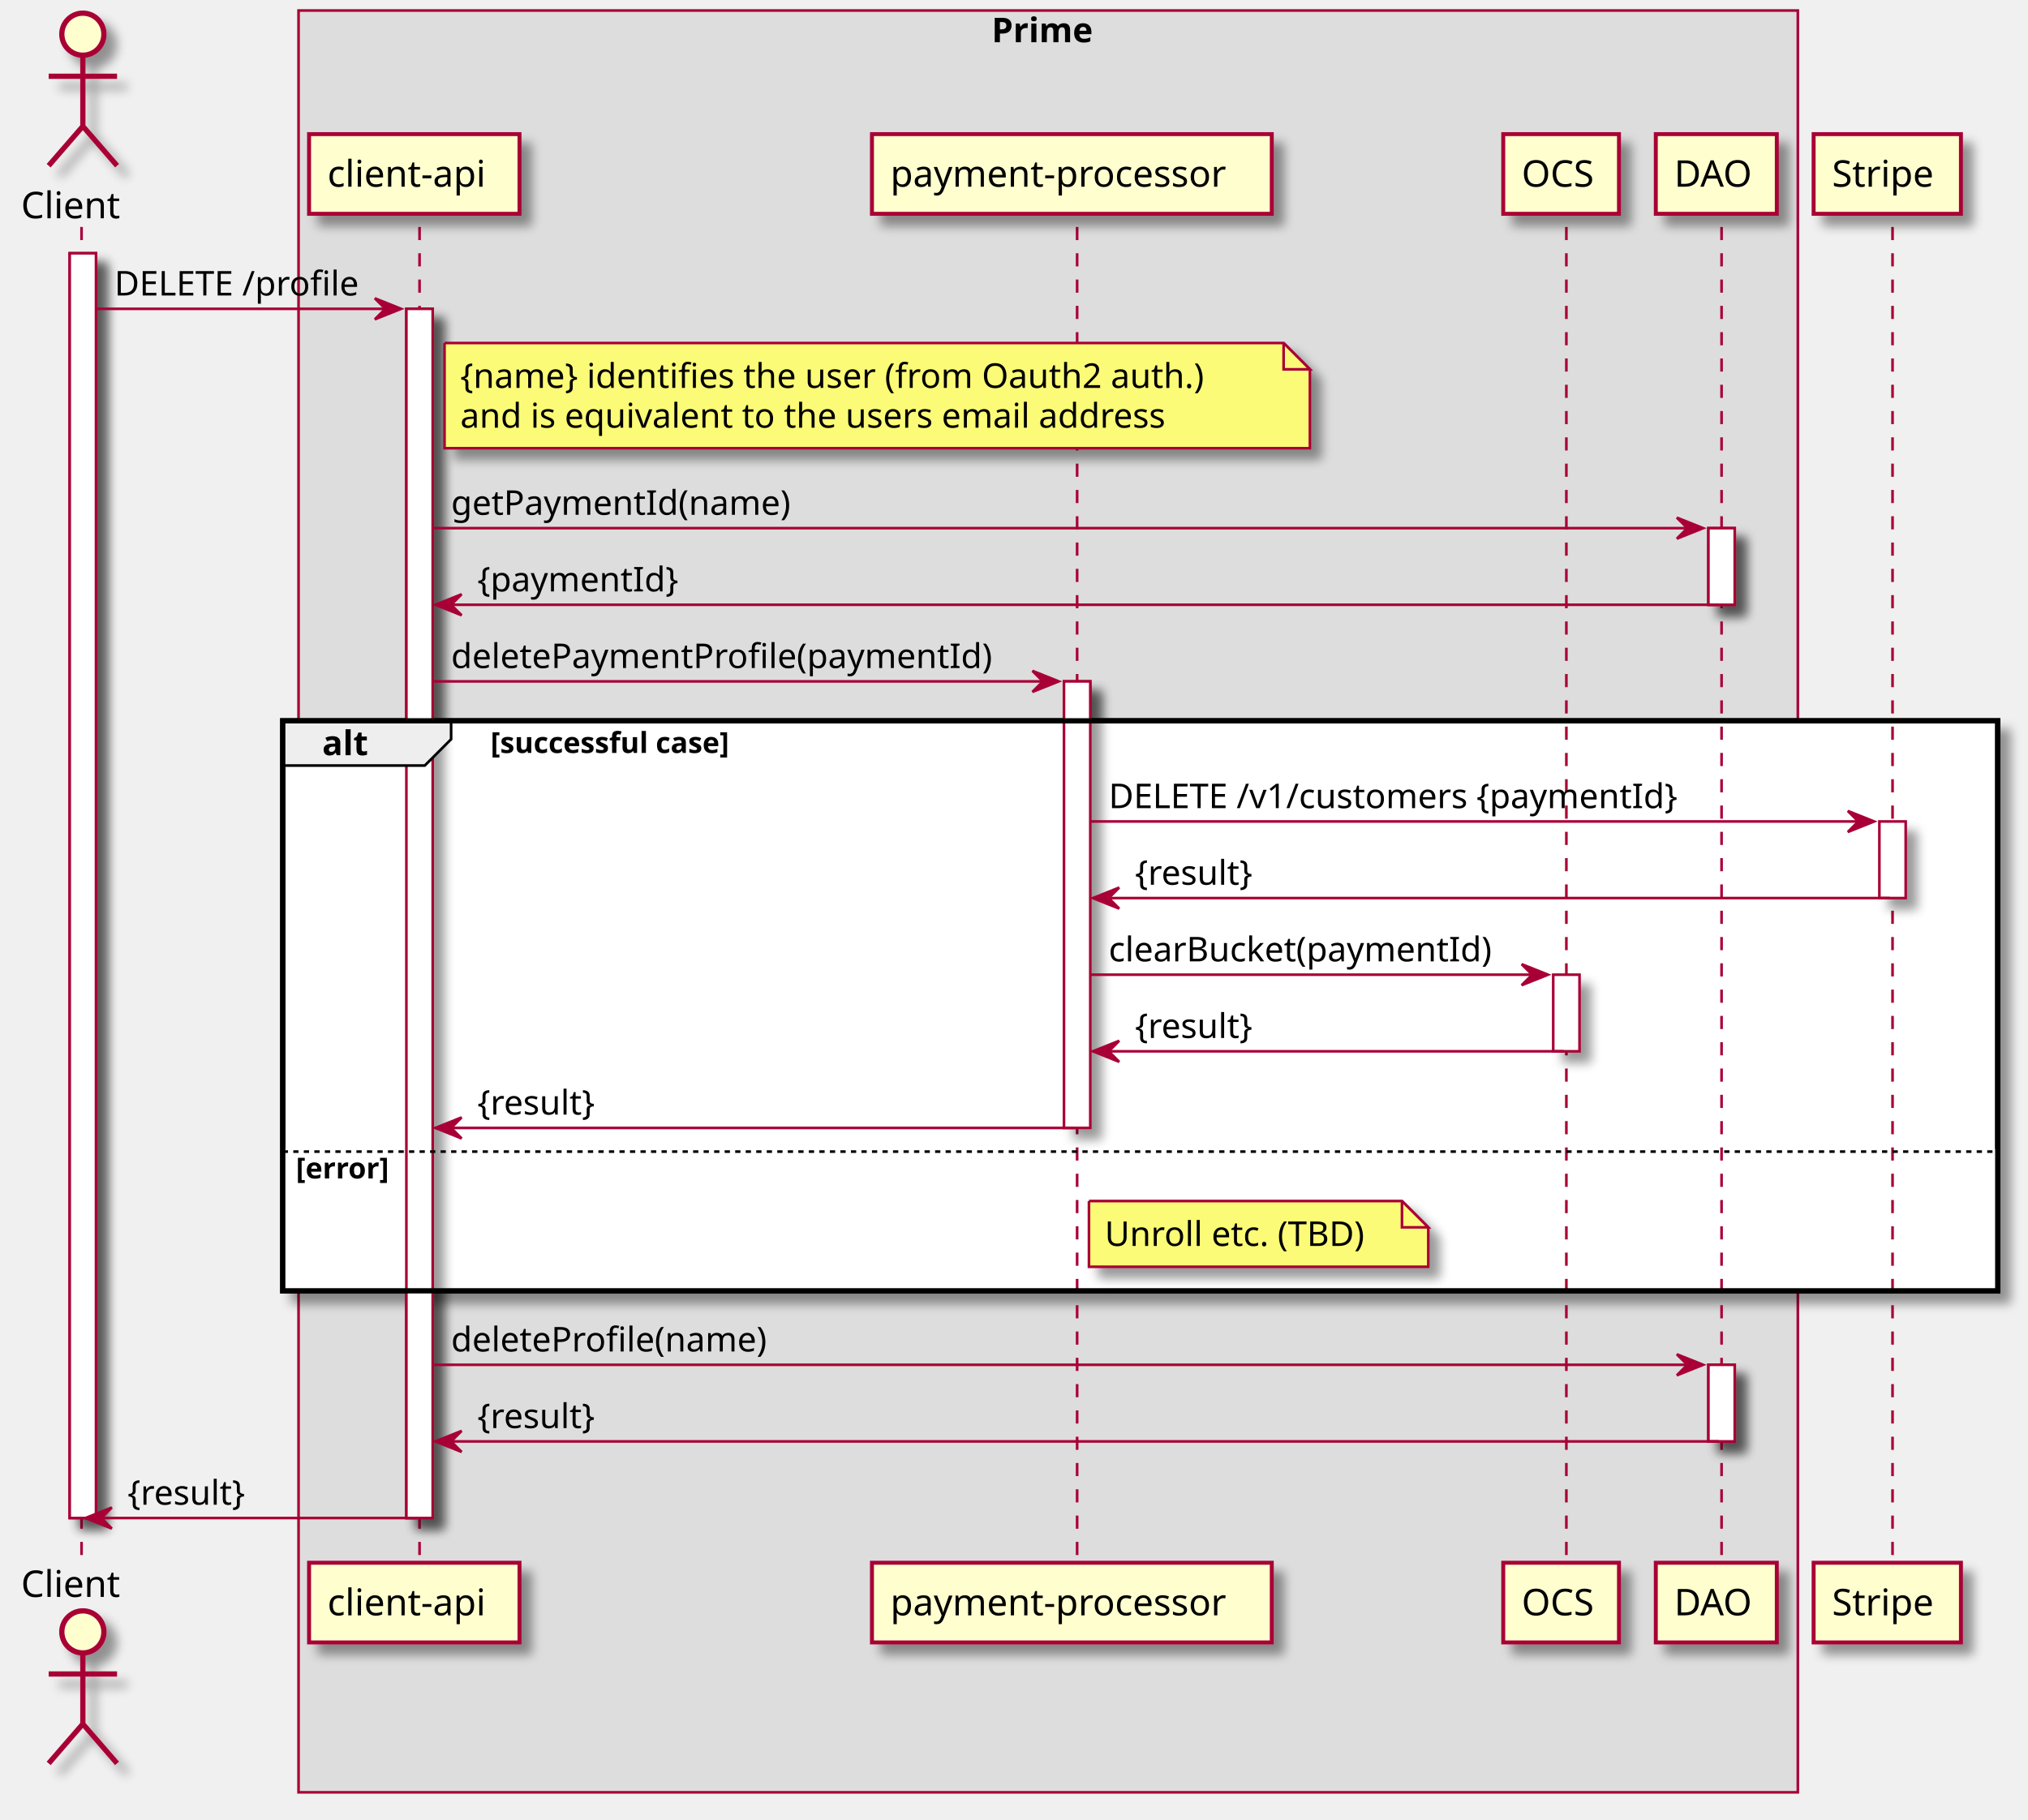
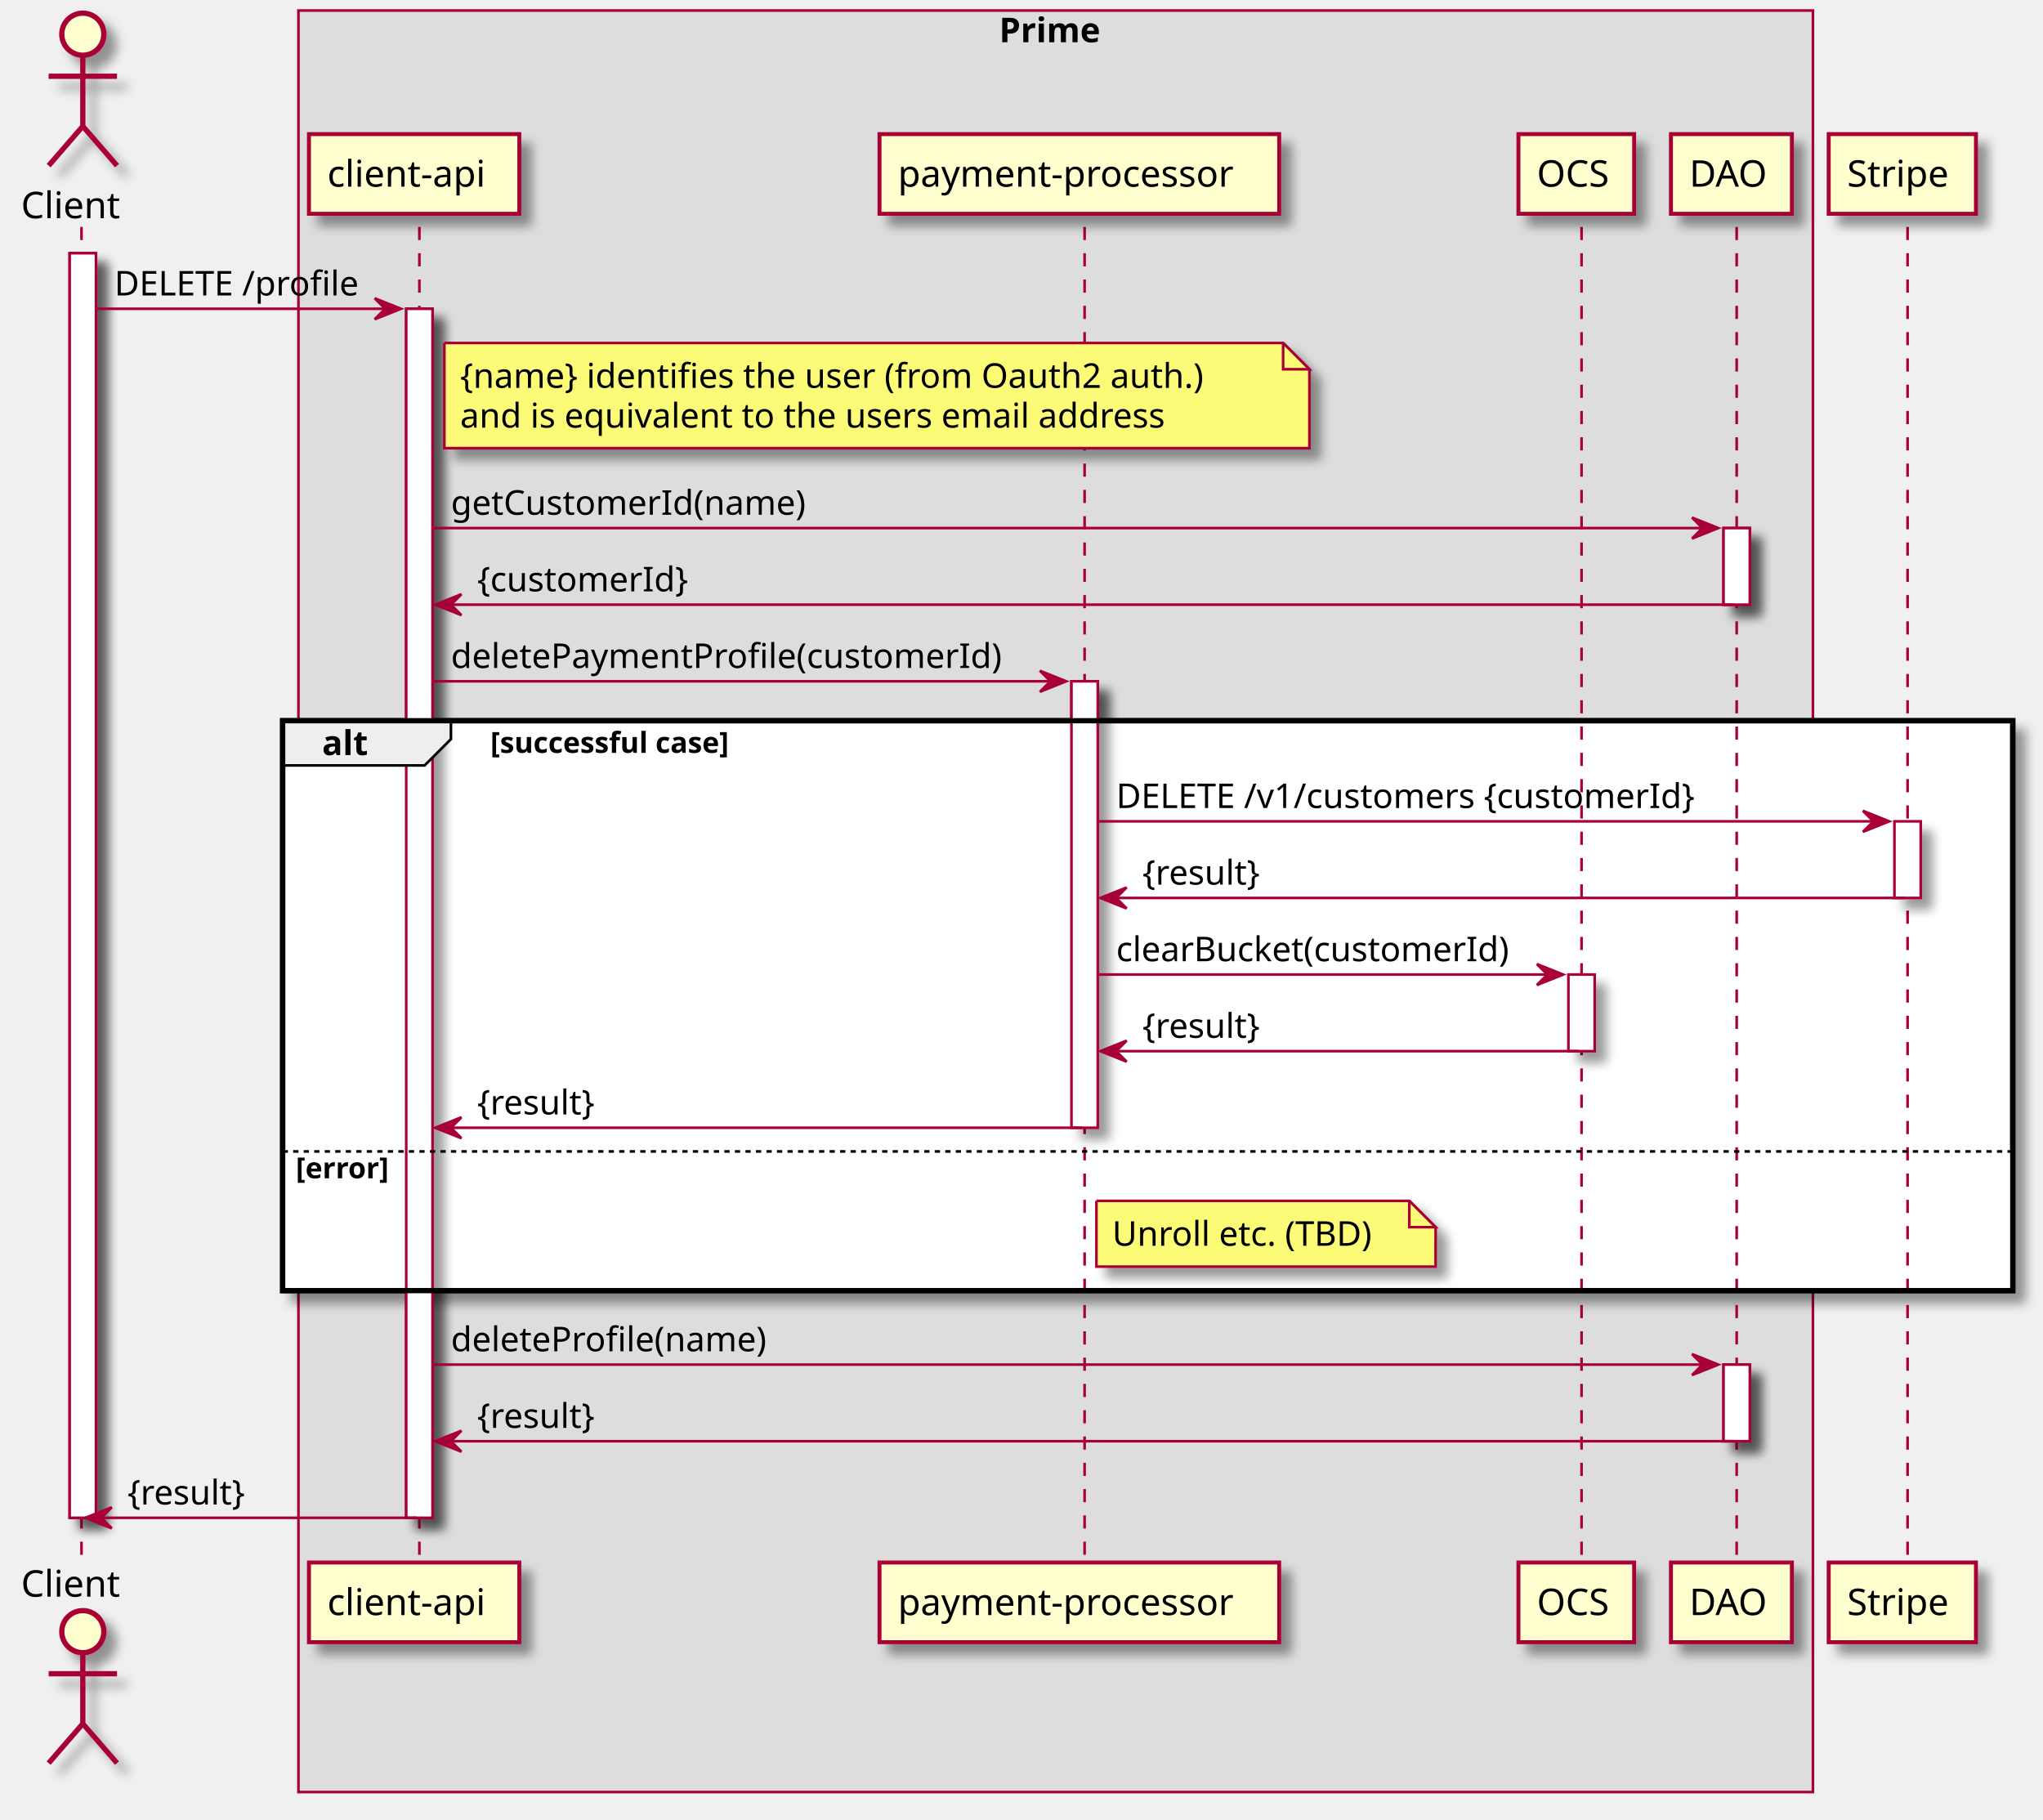
- <svg xmlns="http://www.w3.org/2000/svg" contentScriptType="application/ecmascript" contentStyleType="text/css" height="692px" preserveAspectRatio="none" style="width:771px;height:692px;" version="1.1" viewBox="0 0 771 692" width="771px" zoomAndPan="magnify">
+ <svg xmlns="http://www.w3.org/2000/svg" contentScriptType="application/ecmascript" contentStyleType="text/css" height="692px" preserveAspectRatio="none" style="width:777px;height:692px;" version="1.1" viewBox="0 0 777 692" width="777px" zoomAndPan="magnify">
  <defs>
-     <filter height="300%" id="fdxu65uguuzd2" width="300%" x="-1" y="-1">
+     <filter height="300%" id="f16u8gwu4nd5pc" width="300%" x="-1" y="-1">
      <feGaussianBlur result="blurOut" stdDeviation="2.0" />
      <feColorMatrix in="blurOut" result="blurOut2" type="matrix" values="0 0 0 0 0 0 0 0 0 0 0 0 0 0 0 0 0 0 .4 0" />
      <feOffset dx="4.0" dy="4.0" in="blurOut2" result="blurOut3" />
      <feBlend in="SourceGraphic" in2="blurOut3" mode="normal" />
    </filter>
  </defs>
  <g>
-     <rect fill="#DDDDDD" height="677.523" style="stroke: #A80036; stroke-width: 1.0;" width="570" x="113.5" y="4" />
-     <text fill="#000000" font-family="sans-serif" font-size="13" font-weight="bold" lengthAdjust="spacingAndGlyphs" textLength="43" x="377" y="16.067">Prime</text>
-     <rect fill="#FFFFFF" filter="url(#fdxu65uguuzd2)" height="480.93" style="stroke: #A80036; stroke-width: 1.0;" width="10" x="26.5" y="96.297" />
-     <rect fill="#FFFFFF" filter="url(#fdxu65uguuzd2)" height="459.797" style="stroke: #A80036; stroke-width: 1.0;" width="10" x="154.5" y="117.43" />
-     <rect fill="#FFFFFF" filter="url(#fdxu65uguuzd2)" height="169.797" style="stroke: #A80036; stroke-width: 1.0;" width="10" x="404.5" y="259.094" />
-     <rect fill="#FFFFFF" filter="url(#fdxu65uguuzd2)" height="29.133" style="stroke: #A80036; stroke-width: 1.0;" width="10" x="590.5" y="370.625" />
-     <rect fill="#FFFFFF" filter="url(#fdxu65uguuzd2)" height="29.133" style="stroke: #A80036; stroke-width: 1.0;" width="10" x="649.5" y="200.828" />
-     <rect fill="#FFFFFF" filter="url(#fdxu65uguuzd2)" height="29.133" style="stroke: #A80036; stroke-width: 1.0;" width="10" x="649.5" y="518.961" />
-     <rect fill="#FFFFFF" filter="url(#fdxu65uguuzd2)" height="29.133" style="stroke: #A80036; stroke-width: 1.0;" width="10" x="714.5" y="312.359" />
-     <rect fill="#FFFFFF" filter="url(#fdxu65uguuzd2)" height="216.734" style="stroke: #000000; stroke-width: 2.0;" width="652" x="107.5" y="274.094" />
-     <rect fill="#FFFFFF" height="53.938" style="stroke: none; stroke-width: 1.0;" width="652" x="107.5" y="436.891" />
+     <rect fill="#DDDDDD" height="677.523" style="stroke: #A80036; stroke-width: 1.0;" width="576" x="113.5" y="4" />
+     <text fill="#000000" font-family="sans-serif" font-size="13" font-weight="bold" lengthAdjust="spacingAndGlyphs" textLength="43" x="380" y="16.067">Prime</text>
+     <rect fill="#FFFFFF" filter="url(#f16u8gwu4nd5pc)" height="480.93" style="stroke: #A80036; stroke-width: 1.0;" width="10" x="26.5" y="96.297" />
+     <rect fill="#FFFFFF" filter="url(#f16u8gwu4nd5pc)" height="459.797" style="stroke: #A80036; stroke-width: 1.0;" width="10" x="154.5" y="117.43" />
+     <rect fill="#FFFFFF" filter="url(#f16u8gwu4nd5pc)" height="169.797" style="stroke: #A80036; stroke-width: 1.0;" width="10" x="407.5" y="259.094" />
+     <rect fill="#FFFFFF" filter="url(#f16u8gwu4nd5pc)" height="29.133" style="stroke: #A80036; stroke-width: 1.0;" width="10" x="596.5" y="370.625" />
+     <rect fill="#FFFFFF" filter="url(#f16u8gwu4nd5pc)" height="29.133" style="stroke: #A80036; stroke-width: 1.0;" width="10" x="655.5" y="200.828" />
+     <rect fill="#FFFFFF" filter="url(#f16u8gwu4nd5pc)" height="29.133" style="stroke: #A80036; stroke-width: 1.0;" width="10" x="655.5" y="518.961" />
+     <rect fill="#FFFFFF" filter="url(#f16u8gwu4nd5pc)" height="29.133" style="stroke: #A80036; stroke-width: 1.0;" width="10" x="720.5" y="312.359" />
+     <rect fill="#FFFFFF" filter="url(#f16u8gwu4nd5pc)" height="216.734" style="stroke: #000000; stroke-width: 2.0;" width="658" x="107.5" y="274.094" />
+     <rect fill="#FFFFFF" height="53.938" style="stroke: none; stroke-width: 1.0;" width="658" x="107.5" y="436.891" />
    <line style="stroke: #A80036; stroke-width: 1.0; stroke-dasharray: 5.0,5.0;" x1="31" x2="31" y1="86.297" y2="595.227" />
    <line style="stroke: #A80036; stroke-width: 1.0; stroke-dasharray: 5.0,5.0;" x1="159.5" x2="159.5" y1="86.297" y2="595.227" />
-     <line style="stroke: #A80036; stroke-width: 1.0; stroke-dasharray: 5.0,5.0;" x1="409.5" x2="409.5" y1="86.297" y2="595.227" />
-     <line style="stroke: #A80036; stroke-width: 1.0; stroke-dasharray: 5.0,5.0;" x1="595.5" x2="595.5" y1="86.297" y2="595.227" />
-     <line style="stroke: #A80036; stroke-width: 1.0; stroke-dasharray: 5.0,5.0;" x1="654.5" x2="654.5" y1="86.297" y2="595.227" />
-     <line style="stroke: #A80036; stroke-width: 1.0; stroke-dasharray: 5.0,5.0;" x1="719.5" x2="719.5" y1="86.297" y2="595.227" />
+     <line style="stroke: #A80036; stroke-width: 1.0; stroke-dasharray: 5.0,5.0;" x1="412.5" x2="412.5" y1="86.297" y2="595.227" />
+     <line style="stroke: #A80036; stroke-width: 1.0; stroke-dasharray: 5.0,5.0;" x1="601.5" x2="601.5" y1="86.297" y2="595.227" />
+     <line style="stroke: #A80036; stroke-width: 1.0; stroke-dasharray: 5.0,5.0;" x1="660.5" x2="660.5" y1="86.297" y2="595.227" />
+     <line style="stroke: #A80036; stroke-width: 1.0; stroke-dasharray: 5.0,5.0;" x1="725.5" x2="725.5" y1="86.297" y2="595.227" />
    <text fill="#000000" font-family="sans-serif" font-size="14" lengthAdjust="spacingAndGlyphs" textLength="41" x="8" y="82.995">Client</text>
-     <ellipse cx="31.5" cy="13" fill="#FEFECE" filter="url(#fdxu65uguuzd2)" rx="8" ry="8" style="stroke: #A80036; stroke-width: 2.0;" />
-     <path d="M31.5,21 L31.5,48 M18.5,29 L44.5,29 M31.5,48 L18.5,63 M31.5,48 L44.5,63 " fill="none" filter="url(#fdxu65uguuzd2)" style="stroke: #A80036; stroke-width: 2.0;" />
+     <ellipse cx="31.5" cy="13" fill="#FEFECE" filter="url(#f16u8gwu4nd5pc)" rx="8" ry="8" style="stroke: #A80036; stroke-width: 2.0;" />
+     <path d="M31.5,21 L31.5,48 M18.5,29 L44.5,29 M31.5,48 L18.5,63 M31.5,48 L44.5,63 " fill="none" filter="url(#f16u8gwu4nd5pc)" style="stroke: #A80036; stroke-width: 2.0;" />
    <text fill="#000000" font-family="sans-serif" font-size="14" lengthAdjust="spacingAndGlyphs" textLength="41" x="8" y="607.222">Client</text>
-     <ellipse cx="31.5" cy="620.523" fill="#FEFECE" filter="url(#fdxu65uguuzd2)" rx="8" ry="8" style="stroke: #A80036; stroke-width: 2.0;" />
-     <path d="M31.5,628.523 L31.5,655.523 M18.5,636.523 L44.5,636.523 M31.5,655.523 L18.5,670.523 M31.5,655.523 L44.5,670.523 " fill="none" filter="url(#fdxu65uguuzd2)" style="stroke: #A80036; stroke-width: 2.0;" />
-     <rect fill="#FEFECE" filter="url(#fdxu65uguuzd2)" height="30.297" style="stroke: #A80036; stroke-width: 1.5;" width="80" x="117.5" y="51" />
+     <ellipse cx="31.5" cy="620.523" fill="#FEFECE" filter="url(#f16u8gwu4nd5pc)" rx="8" ry="8" style="stroke: #A80036; stroke-width: 2.0;" />
+     <path d="M31.5,628.523 L31.5,655.523 M18.5,636.523 L44.5,636.523 M31.5,655.523 L18.5,670.523 M31.5,655.523 L44.5,670.523 " fill="none" filter="url(#f16u8gwu4nd5pc)" style="stroke: #A80036; stroke-width: 2.0;" />
+     <rect fill="#FEFECE" filter="url(#f16u8gwu4nd5pc)" height="30.297" style="stroke: #A80036; stroke-width: 1.5;" width="80" x="117.5" y="51" />
    <text fill="#000000" font-family="sans-serif" font-size="14" lengthAdjust="spacingAndGlyphs" textLength="66" x="124.5" y="70.995">client-api</text>
-     <rect fill="#FEFECE" filter="url(#fdxu65uguuzd2)" height="30.297" style="stroke: #A80036; stroke-width: 1.5;" width="80" x="117.5" y="594.227" />
+     <rect fill="#FEFECE" filter="url(#f16u8gwu4nd5pc)" height="30.297" style="stroke: #A80036; stroke-width: 1.5;" width="80" x="117.5" y="594.227" />
    <text fill="#000000" font-family="sans-serif" font-size="14" lengthAdjust="spacingAndGlyphs" textLength="66" x="124.5" y="614.222">client-api</text>
-     <rect fill="#FEFECE" filter="url(#fdxu65uguuzd2)" height="30.297" style="stroke: #A80036; stroke-width: 1.5;" width="152" x="331.5" y="51" />
-     <text fill="#000000" font-family="sans-serif" font-size="14" lengthAdjust="spacingAndGlyphs" textLength="138" x="338.5" y="70.995">payment-processor</text>
-     <rect fill="#FEFECE" filter="url(#fdxu65uguuzd2)" height="30.297" style="stroke: #A80036; stroke-width: 1.5;" width="152" x="331.5" y="594.227" />
-     <text fill="#000000" font-family="sans-serif" font-size="14" lengthAdjust="spacingAndGlyphs" textLength="138" x="338.5" y="614.222">payment-processor</text>
-     <rect fill="#FEFECE" filter="url(#fdxu65uguuzd2)" height="30.297" style="stroke: #A80036; stroke-width: 1.5;" width="44" x="571.5" y="51" />
-     <text fill="#000000" font-family="sans-serif" font-size="14" lengthAdjust="spacingAndGlyphs" textLength="30" x="578.5" y="70.995">OCS</text>
-     <rect fill="#FEFECE" filter="url(#fdxu65uguuzd2)" height="30.297" style="stroke: #A80036; stroke-width: 1.5;" width="44" x="571.5" y="594.227" />
-     <text fill="#000000" font-family="sans-serif" font-size="14" lengthAdjust="spacingAndGlyphs" textLength="30" x="578.5" y="614.222">OCS</text>
-     <rect fill="#FEFECE" filter="url(#fdxu65uguuzd2)" height="30.297" style="stroke: #A80036; stroke-width: 1.5;" width="46" x="629.5" y="51" />
-     <text fill="#000000" font-family="sans-serif" font-size="14" lengthAdjust="spacingAndGlyphs" textLength="32" x="636.5" y="70.995">DAO</text>
-     <rect fill="#FEFECE" filter="url(#fdxu65uguuzd2)" height="30.297" style="stroke: #A80036; stroke-width: 1.5;" width="46" x="629.5" y="594.227" />
-     <text fill="#000000" font-family="sans-serif" font-size="14" lengthAdjust="spacingAndGlyphs" textLength="32" x="636.5" y="614.222">DAO</text>
-     <rect fill="#FEFECE" filter="url(#fdxu65uguuzd2)" height="30.297" style="stroke: #A80036; stroke-width: 1.5;" width="56" x="689.5" y="51" />
-     <text fill="#000000" font-family="sans-serif" font-size="14" lengthAdjust="spacingAndGlyphs" textLength="42" x="696.5" y="70.995">Stripe</text>
-     <rect fill="#FEFECE" filter="url(#fdxu65uguuzd2)" height="30.297" style="stroke: #A80036; stroke-width: 1.5;" width="56" x="689.5" y="594.227" />
-     <text fill="#000000" font-family="sans-serif" font-size="14" lengthAdjust="spacingAndGlyphs" textLength="42" x="696.5" y="614.222">Stripe</text>
-     <rect fill="#FFFFFF" filter="url(#fdxu65uguuzd2)" height="480.93" style="stroke: #A80036; stroke-width: 1.0;" width="10" x="26.5" y="96.297" />
-     <rect fill="#FFFFFF" filter="url(#fdxu65uguuzd2)" height="459.797" style="stroke: #A80036; stroke-width: 1.0;" width="10" x="154.5" y="117.43" />
-     <rect fill="#FFFFFF" filter="url(#fdxu65uguuzd2)" height="169.797" style="stroke: #A80036; stroke-width: 1.0;" width="10" x="404.5" y="259.094" />
-     <rect fill="#FFFFFF" filter="url(#fdxu65uguuzd2)" height="29.133" style="stroke: #A80036; stroke-width: 1.0;" width="10" x="590.5" y="370.625" />
-     <rect fill="#FFFFFF" filter="url(#fdxu65uguuzd2)" height="29.133" style="stroke: #A80036; stroke-width: 1.0;" width="10" x="649.5" y="200.828" />
-     <rect fill="#FFFFFF" filter="url(#fdxu65uguuzd2)" height="29.133" style="stroke: #A80036; stroke-width: 1.0;" width="10" x="649.5" y="518.961" />
-     <rect fill="#FFFFFF" filter="url(#fdxu65uguuzd2)" height="29.133" style="stroke: #A80036; stroke-width: 1.0;" width="10" x="714.5" y="312.359" />
+     <rect fill="#FEFECE" filter="url(#f16u8gwu4nd5pc)" height="30.297" style="stroke: #A80036; stroke-width: 1.5;" width="152" x="334.5" y="51" />
+     <text fill="#000000" font-family="sans-serif" font-size="14" lengthAdjust="spacingAndGlyphs" textLength="138" x="341.5" y="70.995">payment-processor</text>
+     <rect fill="#FEFECE" filter="url(#f16u8gwu4nd5pc)" height="30.297" style="stroke: #A80036; stroke-width: 1.5;" width="152" x="334.5" y="594.227" />
+     <text fill="#000000" font-family="sans-serif" font-size="14" lengthAdjust="spacingAndGlyphs" textLength="138" x="341.5" y="614.222">payment-processor</text>
+     <rect fill="#FEFECE" filter="url(#f16u8gwu4nd5pc)" height="30.297" style="stroke: #A80036; stroke-width: 1.5;" width="44" x="577.5" y="51" />
+     <text fill="#000000" font-family="sans-serif" font-size="14" lengthAdjust="spacingAndGlyphs" textLength="30" x="584.5" y="70.995">OCS</text>
+     <rect fill="#FEFECE" filter="url(#f16u8gwu4nd5pc)" height="30.297" style="stroke: #A80036; stroke-width: 1.5;" width="44" x="577.5" y="594.227" />
+     <text fill="#000000" font-family="sans-serif" font-size="14" lengthAdjust="spacingAndGlyphs" textLength="30" x="584.5" y="614.222">OCS</text>
+     <rect fill="#FEFECE" filter="url(#f16u8gwu4nd5pc)" height="30.297" style="stroke: #A80036; stroke-width: 1.5;" width="46" x="635.5" y="51" />
+     <text fill="#000000" font-family="sans-serif" font-size="14" lengthAdjust="spacingAndGlyphs" textLength="32" x="642.5" y="70.995">DAO</text>
+     <rect fill="#FEFECE" filter="url(#f16u8gwu4nd5pc)" height="30.297" style="stroke: #A80036; stroke-width: 1.5;" width="46" x="635.5" y="594.227" />
+     <text fill="#000000" font-family="sans-serif" font-size="14" lengthAdjust="spacingAndGlyphs" textLength="32" x="642.5" y="614.222">DAO</text>
+     <rect fill="#FEFECE" filter="url(#f16u8gwu4nd5pc)" height="30.297" style="stroke: #A80036; stroke-width: 1.5;" width="56" x="695.5" y="51" />
+     <text fill="#000000" font-family="sans-serif" font-size="14" lengthAdjust="spacingAndGlyphs" textLength="42" x="702.5" y="70.995">Stripe</text>
+     <rect fill="#FEFECE" filter="url(#f16u8gwu4nd5pc)" height="30.297" style="stroke: #A80036; stroke-width: 1.5;" width="56" x="695.5" y="594.227" />
+     <text fill="#000000" font-family="sans-serif" font-size="14" lengthAdjust="spacingAndGlyphs" textLength="42" x="702.5" y="614.222">Stripe</text>
+     <rect fill="#FFFFFF" filter="url(#f16u8gwu4nd5pc)" height="480.93" style="stroke: #A80036; stroke-width: 1.0;" width="10" x="26.5" y="96.297" />
+     <rect fill="#FFFFFF" filter="url(#f16u8gwu4nd5pc)" height="459.797" style="stroke: #A80036; stroke-width: 1.0;" width="10" x="154.5" y="117.43" />
+     <rect fill="#FFFFFF" filter="url(#f16u8gwu4nd5pc)" height="169.797" style="stroke: #A80036; stroke-width: 1.0;" width="10" x="407.5" y="259.094" />
+     <rect fill="#FFFFFF" filter="url(#f16u8gwu4nd5pc)" height="29.133" style="stroke: #A80036; stroke-width: 1.0;" width="10" x="596.5" y="370.625" />
+     <rect fill="#FFFFFF" filter="url(#f16u8gwu4nd5pc)" height="29.133" style="stroke: #A80036; stroke-width: 1.0;" width="10" x="655.5" y="200.828" />
+     <rect fill="#FFFFFF" filter="url(#f16u8gwu4nd5pc)" height="29.133" style="stroke: #A80036; stroke-width: 1.0;" width="10" x="655.5" y="518.961" />
+     <rect fill="#FFFFFF" filter="url(#f16u8gwu4nd5pc)" height="29.133" style="stroke: #A80036; stroke-width: 1.0;" width="10" x="720.5" y="312.359" />
    <polygon fill="#A80036" points="142.5,113.43,152.5,117.43,142.5,121.43,146.5,117.43" style="stroke: #A80036; stroke-width: 1.0;" />
    <line style="stroke: #A80036; stroke-width: 1.0;" x1="36.5" x2="148.5" y1="117.43" y2="117.43" />
    <text fill="#000000" font-family="sans-serif" font-size="13" lengthAdjust="spacingAndGlyphs" textLength="99" x="43.5" y="112.364">DELETE /profile</text>
-     <path d="M169,130.43 L169,170.43 L498,170.43 L498,140.43 L488,130.43 L169,130.43 " fill="#FBFB77" filter="url(#fdxu65uguuzd2)" style="stroke: #A80036; stroke-width: 1.0;" />
+     <path d="M169,130.43 L169,170.43 L498,170.43 L498,140.43 L488,130.43 L169,130.43 " fill="#FBFB77" filter="url(#f16u8gwu4nd5pc)" style="stroke: #A80036; stroke-width: 1.0;" />
    <path d="M488,130.43 L488,140.43 L498,140.43 L488,130.43 " fill="#FBFB77" style="stroke: #A80036; stroke-width: 1.0;" />
    <text fill="#000000" font-family="sans-serif" font-size="13" lengthAdjust="spacingAndGlyphs" textLength="308" x="175" y="147.497">{name} identifies the user (from Oauth2 auth.)</text>
    <text fill="#000000" font-family="sans-serif" font-size="13" lengthAdjust="spacingAndGlyphs" textLength="289" x="175" y="162.629">and is equivalent to the users email address</text>
-     <polygon fill="#A80036" points="637.5,196.828,647.5,200.828,637.5,204.828,641.5,200.828" style="stroke: #A80036; stroke-width: 1.0;" />
-     <line style="stroke: #A80036; stroke-width: 1.0;" x1="164.5" x2="643.5" y1="200.828" y2="200.828" />
-     <text fill="#000000" font-family="sans-serif" font-size="13" lengthAdjust="spacingAndGlyphs" textLength="138" x="171.5" y="195.762">getPaymentId(name)</text>
+     <polygon fill="#A80036" points="643.5,196.828,653.5,200.828,643.5,204.828,647.5,200.828" style="stroke: #A80036; stroke-width: 1.0;" />
+     <line style="stroke: #A80036; stroke-width: 1.0;" x1="164.5" x2="649.5" y1="200.828" y2="200.828" />
+     <text fill="#000000" font-family="sans-serif" font-size="13" lengthAdjust="spacingAndGlyphs" textLength="143" x="171.5" y="195.762">getCustomerId(name)</text>
    <polygon fill="#A80036" points="175.5,225.961,165.5,229.961,175.5,233.961,171.5,229.961" style="stroke: #A80036; stroke-width: 1.0;" />
-     <line style="stroke: #A80036; stroke-width: 1.0;" x1="169.5" x2="653.5" y1="229.961" y2="229.961" />
-     <text fill="#000000" font-family="sans-serif" font-size="13" lengthAdjust="spacingAndGlyphs" textLength="86" x="181.5" y="224.895">{paymentId}</text>
-     <polygon fill="#A80036" points="392.5,255.094,402.5,259.094,392.5,263.094,396.5,259.094" style="stroke: #A80036; stroke-width: 1.0;" />
-     <line style="stroke: #A80036; stroke-width: 1.0;" x1="164.5" x2="398.5" y1="259.094" y2="259.094" />
-     <text fill="#000000" font-family="sans-serif" font-size="13" lengthAdjust="spacingAndGlyphs" textLength="221" x="171.5" y="254.028">deletePaymentProfile(paymentId)</text>
+     <line style="stroke: #A80036; stroke-width: 1.0;" x1="169.5" x2="659.5" y1="229.961" y2="229.961" />
+     <text fill="#000000" font-family="sans-serif" font-size="13" lengthAdjust="spacingAndGlyphs" textLength="89" x="181.5" y="224.895">{customerId}</text>
+     <polygon fill="#A80036" points="395.5,255.094,405.5,259.094,395.5,263.094,399.5,259.094" style="stroke: #A80036; stroke-width: 1.0;" />
+     <line style="stroke: #A80036; stroke-width: 1.0;" x1="164.5" x2="401.5" y1="259.094" y2="259.094" />
+     <text fill="#000000" font-family="sans-serif" font-size="13" lengthAdjust="spacingAndGlyphs" textLength="224" x="171.5" y="254.028">deletePaymentProfile(customerId)</text>
    <path d="M107.5,274.094 L171.5,274.094 L171.5,281.094 L161.5,291.094 L107.5,291.094 L107.5,274.094 " fill="#EEEEEE" style="stroke: #000000; stroke-width: 1.0;" />
-     <rect fill="none" height="216.734" style="stroke: #000000; stroke-width: 2.0;" width="652" x="107.5" y="274.094" />
+     <rect fill="none" height="216.734" style="stroke: #000000; stroke-width: 2.0;" width="658" x="107.5" y="274.094" />
    <text fill="#000000" font-family="sans-serif" font-size="13" font-weight="bold" lengthAdjust="spacingAndGlyphs" textLength="19" x="122.5" y="287.161">alt</text>
    <text fill="#000000" font-family="sans-serif" font-size="11" font-weight="bold" lengthAdjust="spacingAndGlyphs" textLength="109" x="186.5" y="286.304">[successful case]</text>
-     <polygon fill="#A80036" points="702.5,308.359,712.5,312.359,702.5,316.359,706.5,312.359" style="stroke: #A80036; stroke-width: 1.0;" />
-     <line style="stroke: #A80036; stroke-width: 1.0;" x1="414.5" x2="708.5" y1="312.359" y2="312.359" />
-     <text fill="#000000" font-family="sans-serif" font-size="13" lengthAdjust="spacingAndGlyphs" textLength="235" x="421.5" y="307.293">DELETE /v1/customers {paymentId}</text>
-     <polygon fill="#A80036" points="425.5,337.492,415.5,341.492,425.5,345.492,421.5,341.492" style="stroke: #A80036; stroke-width: 1.0;" />
-     <line style="stroke: #A80036; stroke-width: 1.0;" x1="419.5" x2="718.5" y1="341.492" y2="341.492" />
-     <text fill="#000000" font-family="sans-serif" font-size="13" lengthAdjust="spacingAndGlyphs" textLength="53" x="431.5" y="336.426">{result}</text>
-     <polygon fill="#A80036" points="578.5,366.625,588.5,370.625,578.5,374.625,582.5,370.625" style="stroke: #A80036; stroke-width: 1.0;" />
-     <line style="stroke: #A80036; stroke-width: 1.0;" x1="414.5" x2="584.5" y1="370.625" y2="370.625" />
-     <text fill="#000000" font-family="sans-serif" font-size="13" lengthAdjust="spacingAndGlyphs" textLength="157" x="421.5" y="365.559">clearBucket(paymentId)</text>
-     <polygon fill="#A80036" points="425.5,395.758,415.5,399.758,425.5,403.758,421.5,399.758" style="stroke: #A80036; stroke-width: 1.0;" />
-     <line style="stroke: #A80036; stroke-width: 1.0;" x1="419.5" x2="594.5" y1="399.758" y2="399.758" />
-     <text fill="#000000" font-family="sans-serif" font-size="13" lengthAdjust="spacingAndGlyphs" textLength="53" x="431.5" y="394.692">{result}</text>
+     <polygon fill="#A80036" points="708.5,308.359,718.5,312.359,708.5,316.359,712.5,312.359" style="stroke: #A80036; stroke-width: 1.0;" />
+     <line style="stroke: #A80036; stroke-width: 1.0;" x1="417.5" x2="714.5" y1="312.359" y2="312.359" />
+     <text fill="#000000" font-family="sans-serif" font-size="13" lengthAdjust="spacingAndGlyphs" textLength="238" x="424.5" y="307.293">DELETE /v1/customers {customerId}</text>
+     <polygon fill="#A80036" points="428.5,337.492,418.5,341.492,428.5,345.492,424.5,341.492" style="stroke: #A80036; stroke-width: 1.0;" />
+     <line style="stroke: #A80036; stroke-width: 1.0;" x1="422.5" x2="724.5" y1="341.492" y2="341.492" />
+     <text fill="#000000" font-family="sans-serif" font-size="13" lengthAdjust="spacingAndGlyphs" textLength="53" x="434.5" y="336.426">{result}</text>
+     <polygon fill="#A80036" points="584.5,366.625,594.5,370.625,584.5,374.625,588.5,370.625" style="stroke: #A80036; stroke-width: 1.0;" />
+     <line style="stroke: #A80036; stroke-width: 1.0;" x1="417.5" x2="590.5" y1="370.625" y2="370.625" />
+     <text fill="#000000" font-family="sans-serif" font-size="13" lengthAdjust="spacingAndGlyphs" textLength="160" x="424.5" y="365.559">clearBucket(customerId)</text>
+     <polygon fill="#A80036" points="428.5,395.758,418.5,399.758,428.5,403.758,424.5,399.758" style="stroke: #A80036; stroke-width: 1.0;" />
+     <line style="stroke: #A80036; stroke-width: 1.0;" x1="422.5" x2="600.5" y1="399.758" y2="399.758" />
+     <text fill="#000000" font-family="sans-serif" font-size="13" lengthAdjust="spacingAndGlyphs" textLength="53" x="434.5" y="394.692">{result}</text>
    <polygon fill="#A80036" points="175.5,424.891,165.5,428.891,175.5,432.891,171.5,428.891" style="stroke: #A80036; stroke-width: 1.0;" />
-     <line style="stroke: #A80036; stroke-width: 1.0;" x1="169.5" x2="408.5" y1="428.891" y2="428.891" />
+     <line style="stroke: #A80036; stroke-width: 1.0;" x1="169.5" x2="411.5" y1="428.891" y2="428.891" />
    <text fill="#000000" font-family="sans-serif" font-size="13" lengthAdjust="spacingAndGlyphs" textLength="53" x="181.5" y="423.825">{result}</text>
-     <line style="stroke: #000000; stroke-width: 1.0; stroke-dasharray: 2.0,2.0;" x1="107.5" x2="759.5" y1="437.891" y2="437.891" />
+     <line style="stroke: #000000; stroke-width: 1.0; stroke-dasharray: 2.0,2.0;" x1="107.5" x2="765.5" y1="437.891" y2="437.891" />
    <text fill="#000000" font-family="sans-serif" font-size="11" font-weight="bold" lengthAdjust="spacingAndGlyphs" textLength="40" x="112.5" y="448.101">[error]</text>
-     <path d="M414,456.695 L414,481.695 L543,481.695 L543,466.695 L533,456.695 L414,456.695 " fill="#FBFB77" filter="url(#fdxu65uguuzd2)" style="stroke: #A80036; stroke-width: 1.0;" />
-     <path d="M533,456.695 L533,466.695 L543,466.695 L533,456.695 " fill="#FBFB77" style="stroke: #A80036; stroke-width: 1.0;" />
-     <text fill="#000000" font-family="sans-serif" font-size="13" lengthAdjust="spacingAndGlyphs" textLength="108" x="420" y="473.762">Unroll etc. (TBD)</text>
-     <polygon fill="#A80036" points="637.5,514.961,647.5,518.961,637.5,522.961,641.5,518.961" style="stroke: #A80036; stroke-width: 1.0;" />
-     <line style="stroke: #A80036; stroke-width: 1.0;" x1="164.5" x2="643.5" y1="518.961" y2="518.961" />
+     <path d="M417,456.695 L417,481.695 L546,481.695 L546,466.695 L536,456.695 L417,456.695 " fill="#FBFB77" filter="url(#f16u8gwu4nd5pc)" style="stroke: #A80036; stroke-width: 1.0;" />
+     <path d="M536,456.695 L536,466.695 L546,466.695 L536,456.695 " fill="#FBFB77" style="stroke: #A80036; stroke-width: 1.0;" />
+     <text fill="#000000" font-family="sans-serif" font-size="13" lengthAdjust="spacingAndGlyphs" textLength="108" x="423" y="473.762">Unroll etc. (TBD)</text>
+     <polygon fill="#A80036" points="643.5,514.961,653.5,518.961,643.5,522.961,647.5,518.961" style="stroke: #A80036; stroke-width: 1.0;" />
+     <line style="stroke: #A80036; stroke-width: 1.0;" x1="164.5" x2="649.5" y1="518.961" y2="518.961" />
    <text fill="#000000" font-family="sans-serif" font-size="13" lengthAdjust="spacingAndGlyphs" textLength="130" x="171.5" y="513.895">deleteProfile(name)</text>
    <polygon fill="#A80036" points="175.5,544.094,165.5,548.094,175.5,552.094,171.5,548.094" style="stroke: #A80036; stroke-width: 1.0;" />
-     <line style="stroke: #A80036; stroke-width: 1.0;" x1="169.5" x2="653.5" y1="548.094" y2="548.094" />
+     <line style="stroke: #A80036; stroke-width: 1.0;" x1="169.5" x2="659.5" y1="548.094" y2="548.094" />
    <text fill="#000000" font-family="sans-serif" font-size="13" lengthAdjust="spacingAndGlyphs" textLength="53" x="181.5" y="543.028">{result}</text>
    <polygon fill="#A80036" points="42.5,573.227,32.5,577.227,42.5,581.227,38.5,577.227" style="stroke: #A80036; stroke-width: 1.0;" />
    <line style="stroke: #A80036; stroke-width: 1.0;" x1="36.5" x2="158.5" y1="577.227" y2="577.227" />
    <text fill="#000000" font-family="sans-serif" font-size="13" lengthAdjust="spacingAndGlyphs" textLength="53" x="48.5" y="572.161">{result}</text>
  </g>
</svg>
